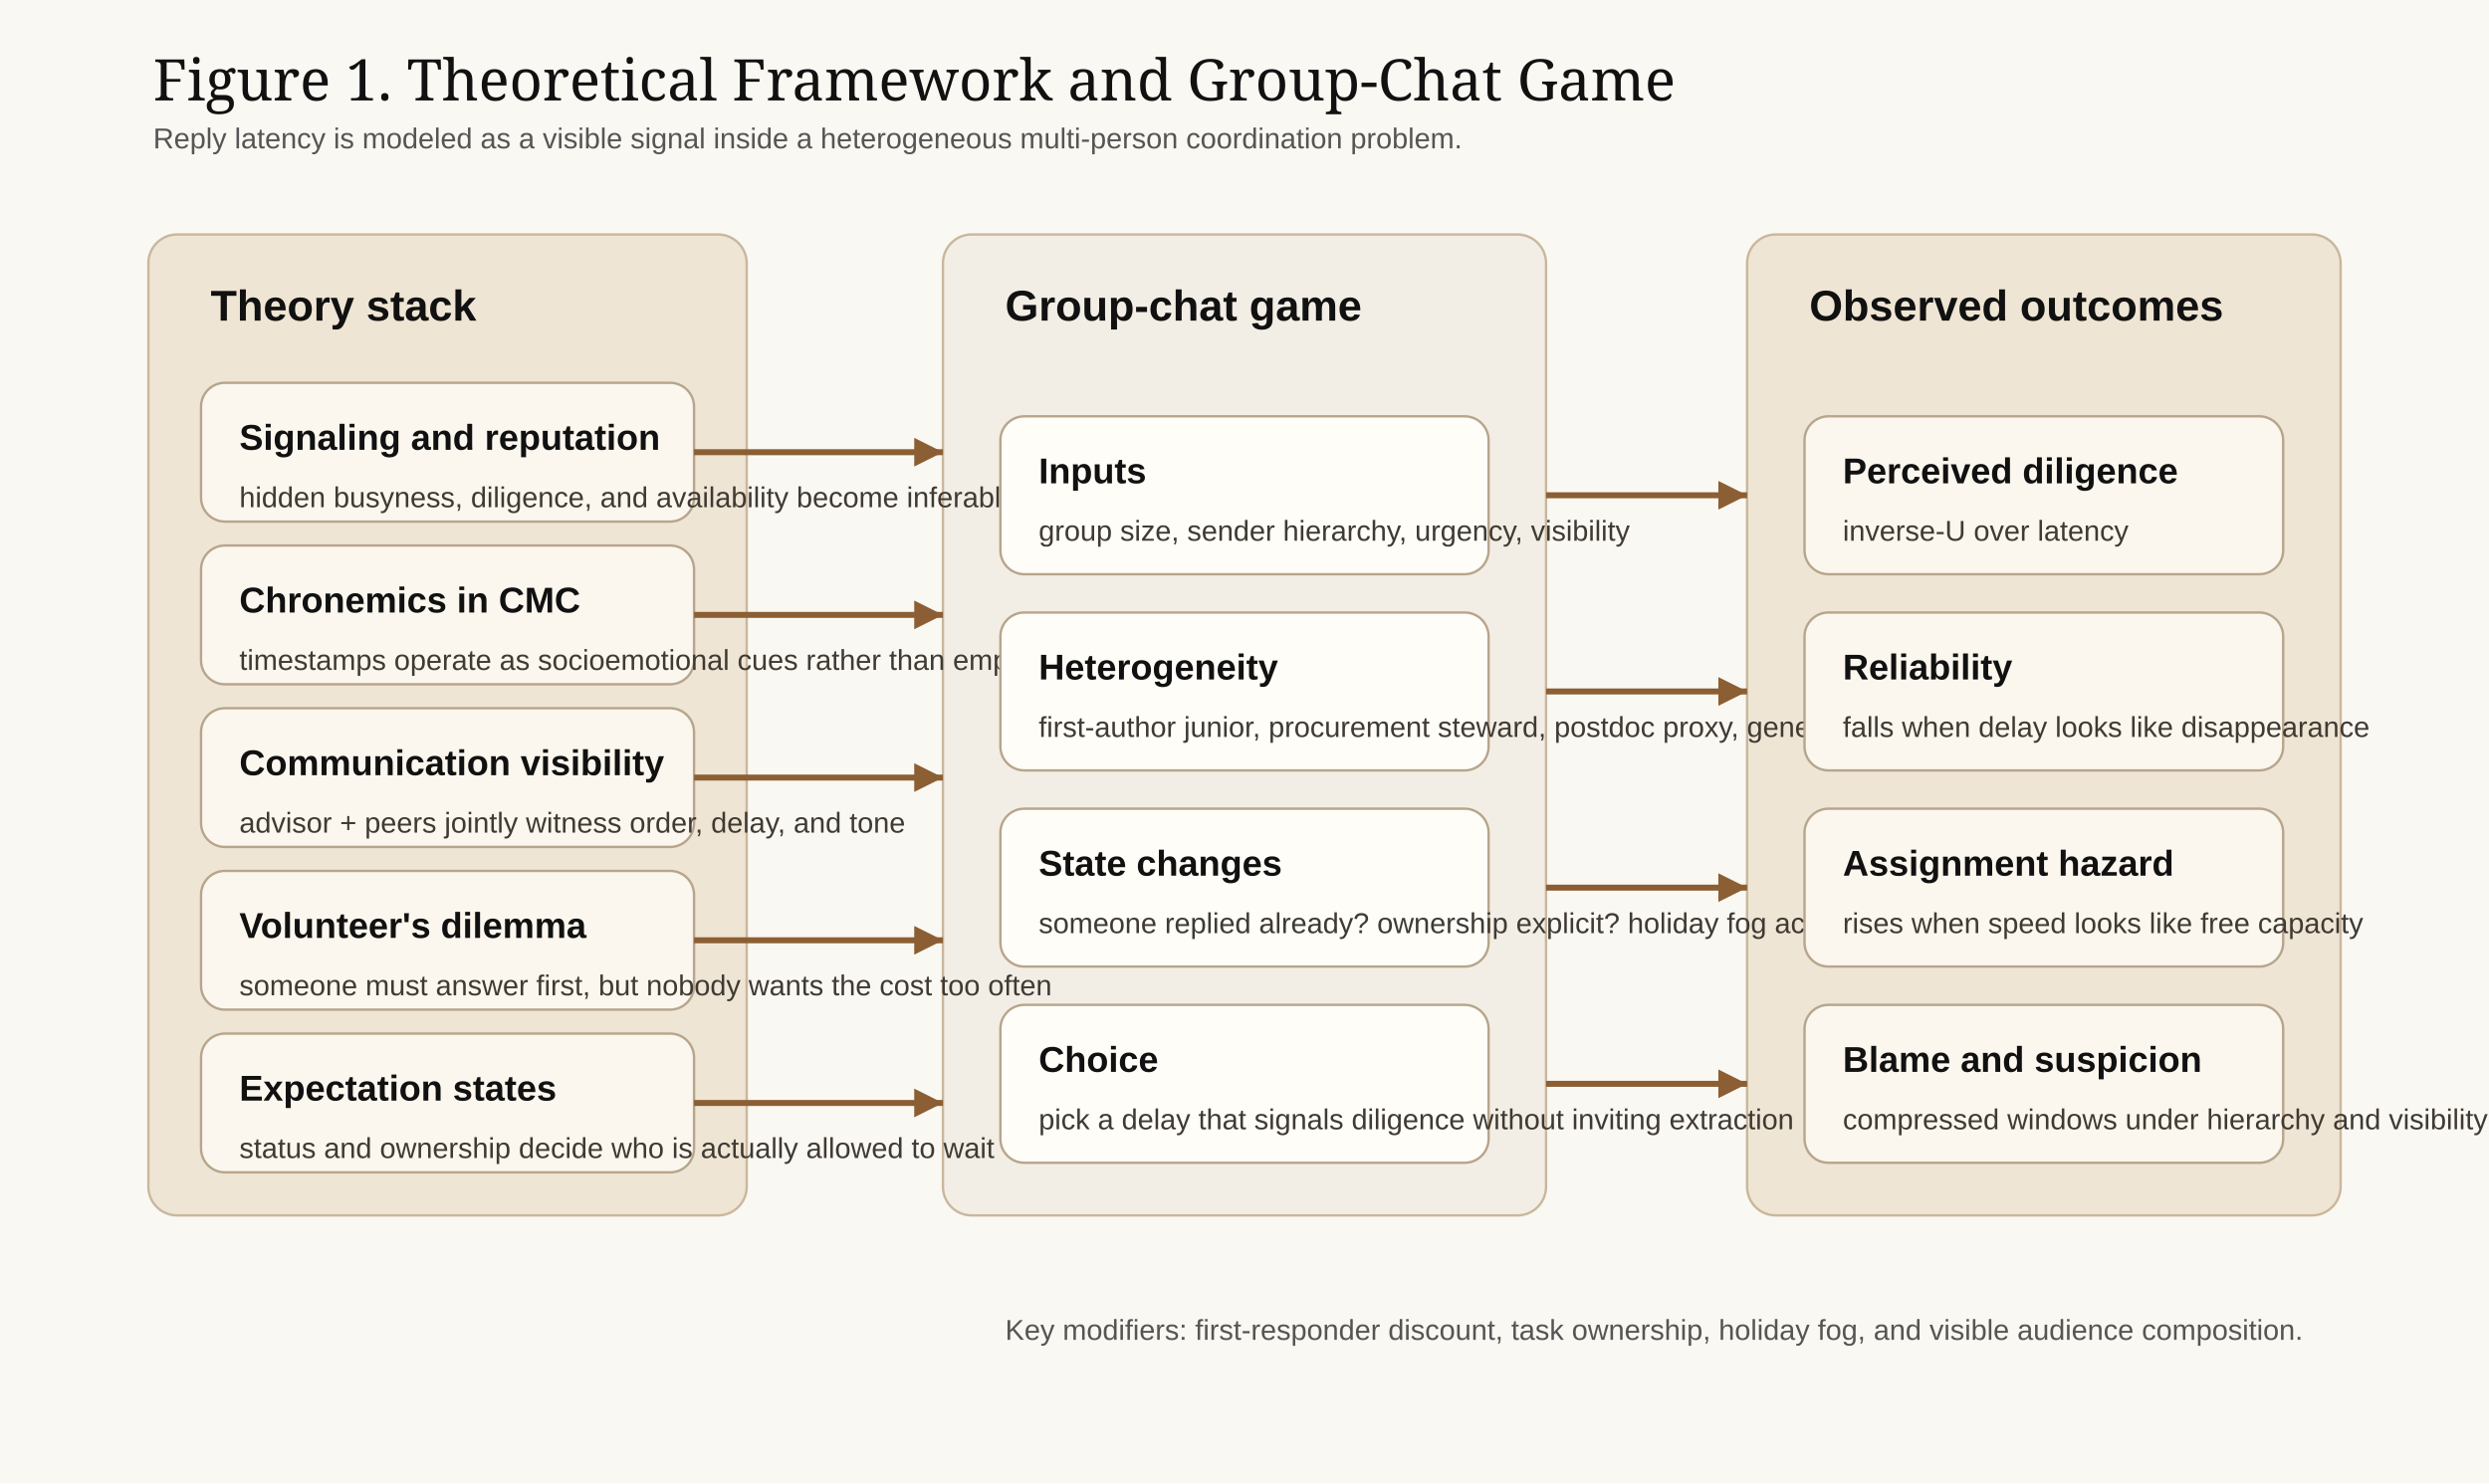
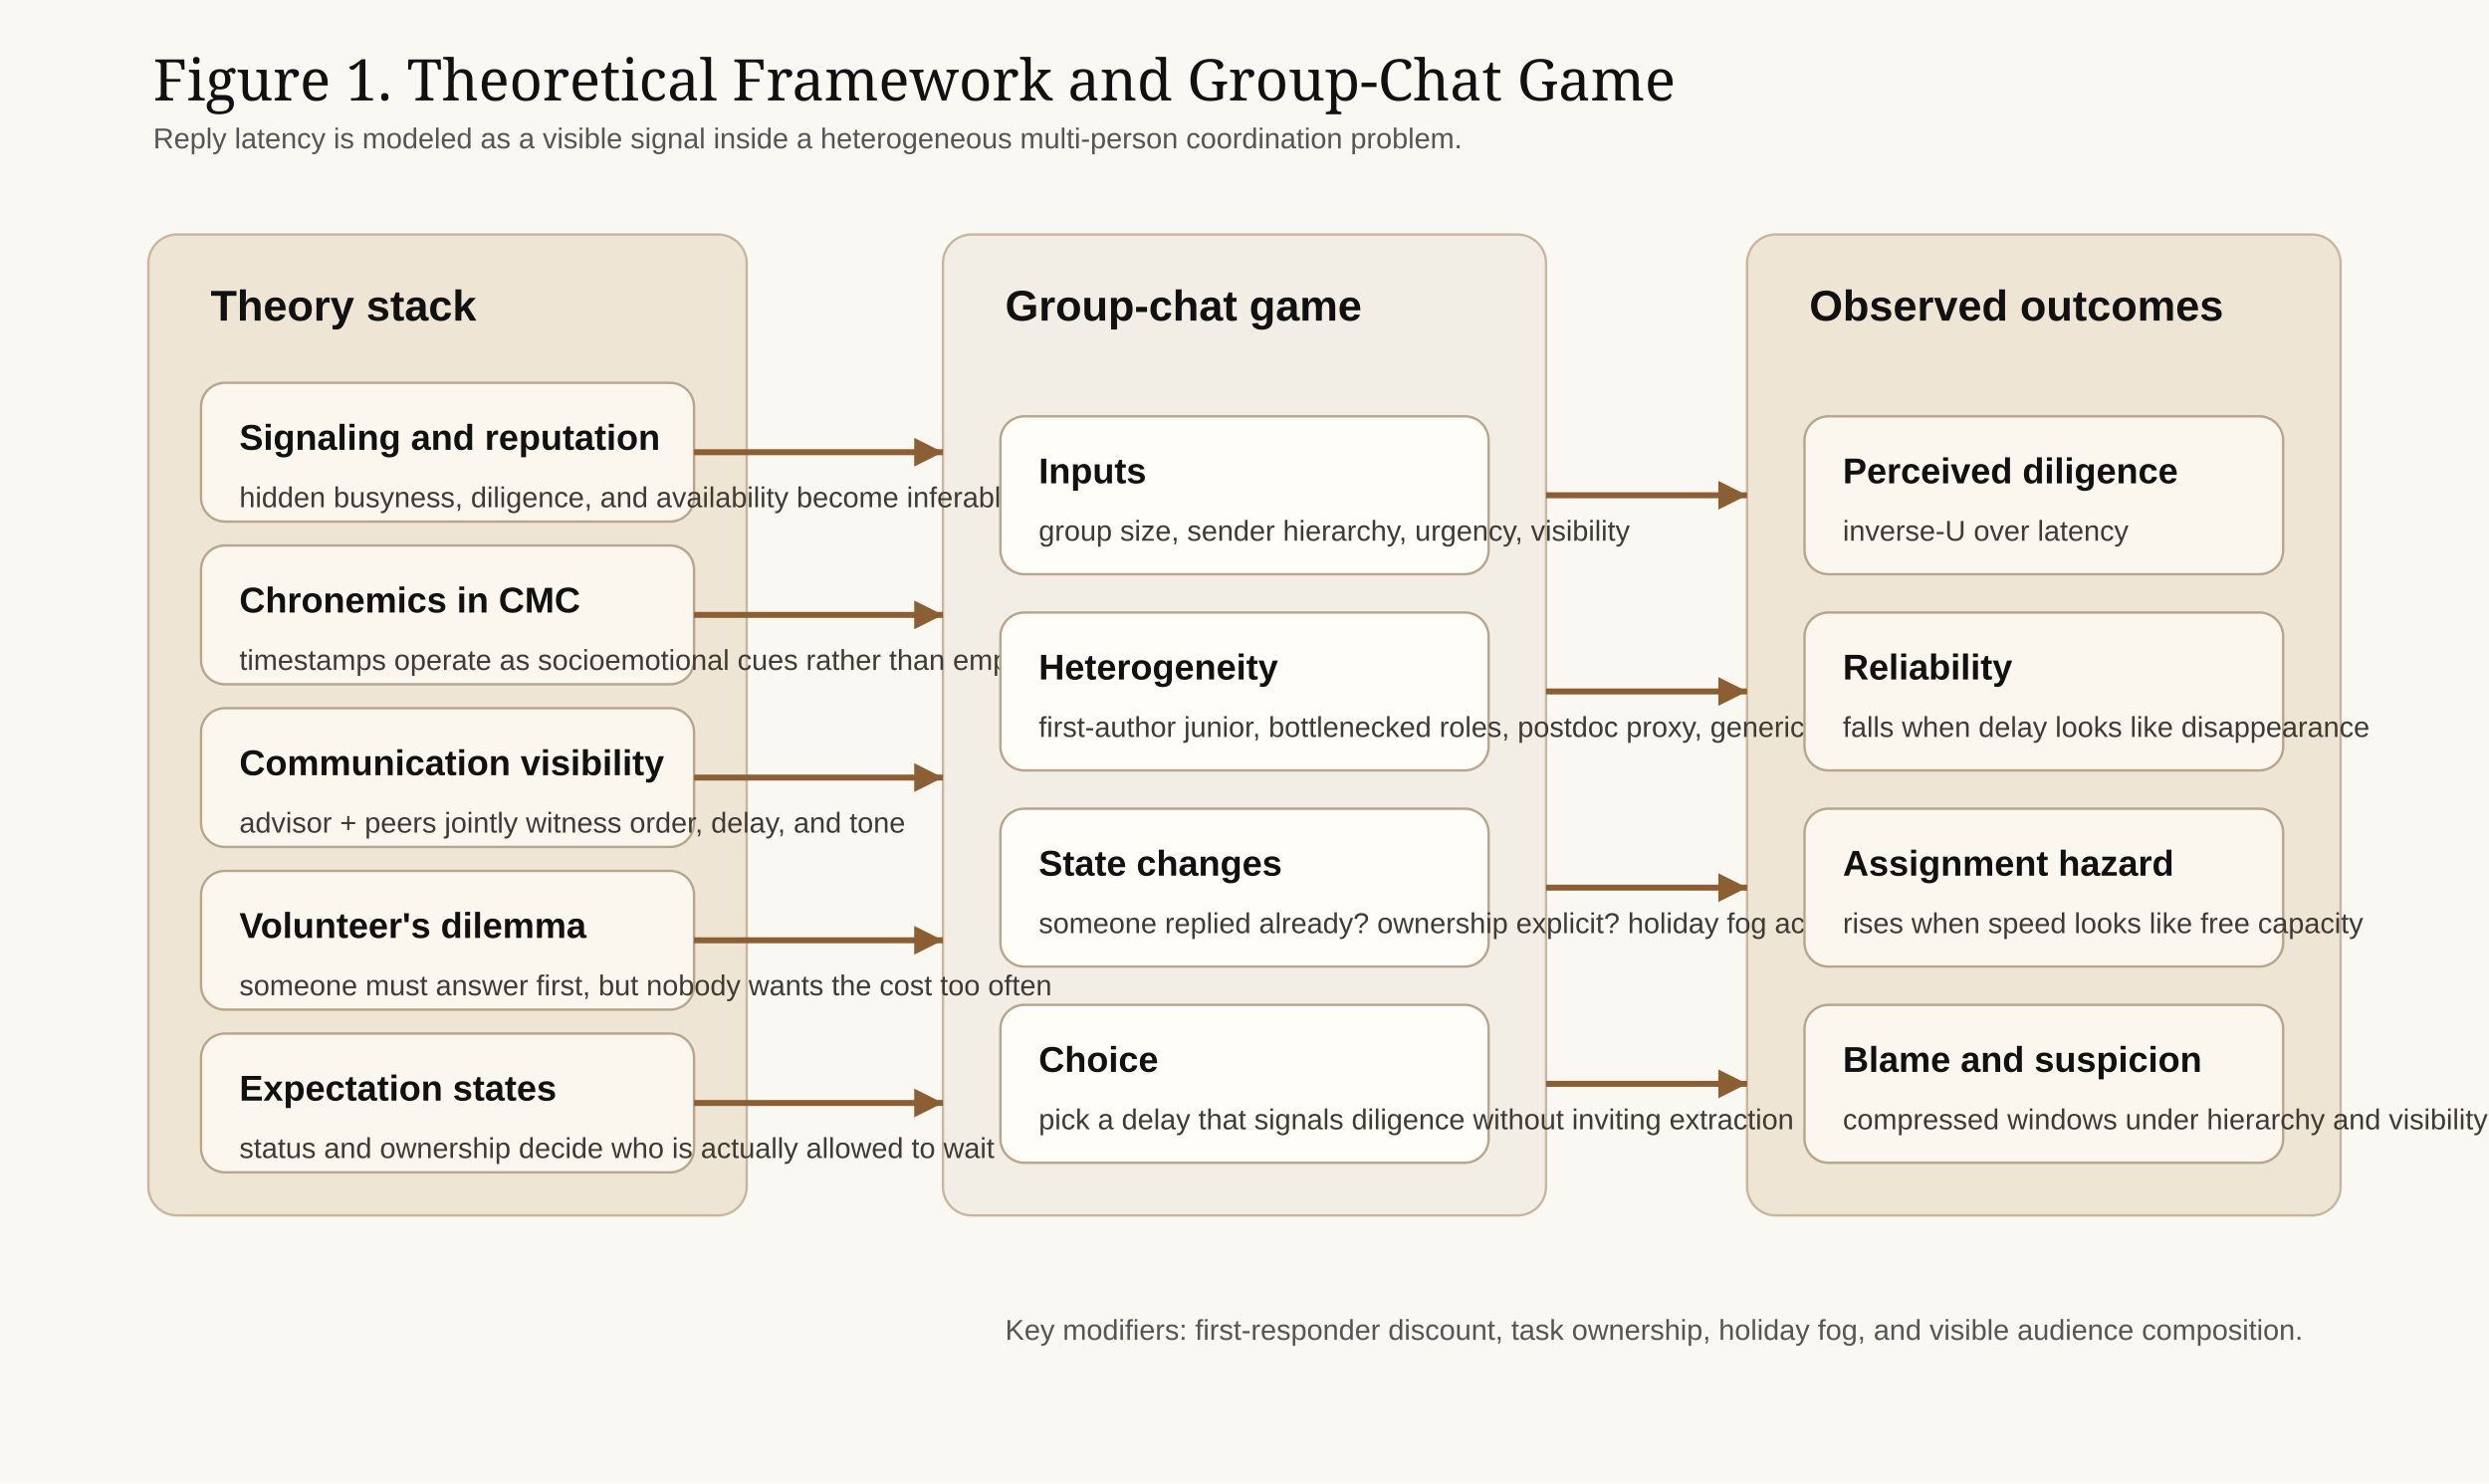
<svg xmlns="http://www.w3.org/2000/svg" width="1040" height="620" viewBox="0 0 1040 620">
  <rect width="100%" height="100%" fill="#faf8f2" />
  <text x="64" y="42" font-family="Georgia, serif" font-size="24" fill="#111">Figure 1. Theoretical Framework and Group-Chat Game</text>
  <text x="64" y="62" font-family="Arial, sans-serif" font-size="12" fill="#555">Reply latency is modeled as a visible signal inside a heterogeneous multi-person coordination problem.</text>
  <rect x="62" y="98" width="250" height="410" rx="12" fill="#efe5d4" stroke="#c9b79d" />
  <rect x="394" y="98" width="252" height="410" rx="12" fill="#f3eee5" stroke="#c9b79d" />
  <rect x="730" y="98" width="248" height="410" rx="12" fill="#efe5d4" stroke="#c9b79d" />
  <text x="88" y="134" font-family="Arial, sans-serif" font-size="18" font-weight="700" fill="#111">Theory stack</text>
  <text x="420" y="134" font-family="Arial, sans-serif" font-size="18" font-weight="700" fill="#111">Group-chat game</text>
  <text x="756" y="134" font-family="Arial, sans-serif" font-size="18" font-weight="700" fill="#111">Observed outcomes</text>
  <rect x="84" y="160" width="206" height="58" rx="10" fill="#fbf7ee" stroke="#b7a58c" />
  <text x="100" y="188" font-family="Arial, sans-serif" font-size="15" font-weight="700" fill="#111">Signaling and reputation</text>
  <text x="100" y="212" font-family="Arial, sans-serif" font-size="12" fill="#3f3a33">hidden busyness, diligence, and availability become inferable from delay</text>
  <rect x="84" y="228" width="206" height="58" rx="10" fill="#fbf7ee" stroke="#b7a58c" />
  <text x="100" y="256" font-family="Arial, sans-serif" font-size="15" font-weight="700" fill="#111">Chronemics in CMC</text>
  <text x="100" y="280" font-family="Arial, sans-serif" font-size="12" fill="#3f3a33">timestamps operate as socioemotional cues rather than empty intervals</text>
  <rect x="84" y="296" width="206" height="58" rx="10" fill="#fbf7ee" stroke="#b7a58c" />
  <text x="100" y="324" font-family="Arial, sans-serif" font-size="15" font-weight="700" fill="#111">Communication visibility</text>
  <text x="100" y="348" font-family="Arial, sans-serif" font-size="12" fill="#3f3a33">advisor + peers jointly witness order, delay, and tone</text>
  <rect x="84" y="364" width="206" height="58" rx="10" fill="#fbf7ee" stroke="#b7a58c" />
  <text x="100" y="392" font-family="Arial, sans-serif" font-size="15" font-weight="700" fill="#111">Volunteer's dilemma</text>
  <text x="100" y="416" font-family="Arial, sans-serif" font-size="12" fill="#3f3a33">someone must answer first, but nobody wants the cost too often</text>
  <rect x="84" y="432" width="206" height="58" rx="10" fill="#fbf7ee" stroke="#b7a58c" />
  <text x="100" y="460" font-family="Arial, sans-serif" font-size="15" font-weight="700" fill="#111">Expectation states</text>
  <text x="100" y="484" font-family="Arial, sans-serif" font-size="12" fill="#3f3a33">status and ownership decide who is actually allowed to wait</text>
  <rect x="418" y="174" width="204" height="66" rx="10" fill="#fffdf8" stroke="#b7a58c" />
  <text x="434" y="202" font-family="Arial, sans-serif" font-size="15" font-weight="700" fill="#111">Inputs</text>
  <text x="434" y="226" font-family="Arial, sans-serif" font-size="12" fill="#3f3a33">group size, sender hierarchy, urgency, visibility</text>
  <rect x="418" y="256" width="204" height="66" rx="10" fill="#fffdf8" stroke="#b7a58c" />
  <text x="434" y="284" font-family="Arial, sans-serif" font-size="15" font-weight="700" fill="#111">Heterogeneity</text>
-   <text x="434" y="308" font-family="Arial, sans-serif" font-size="12" fill="#3f3a33">first-author junior, procurement steward, postdoc proxy, generic bystander</text>
+   <text x="434" y="308" font-family="Arial, sans-serif" font-size="12" fill="#3f3a33">first-author junior, bottlenecked roles, postdoc proxy, generic bystander</text>
  <rect x="418" y="338" width="204" height="66" rx="10" fill="#fffdf8" stroke="#b7a58c" />
  <text x="434" y="366" font-family="Arial, sans-serif" font-size="15" font-weight="700" fill="#111">State changes</text>
  <text x="434" y="390" font-family="Arial, sans-serif" font-size="12" fill="#3f3a33">someone replied already? ownership explicit? holiday fog active?</text>
  <rect x="418" y="420" width="204" height="66" rx="10" fill="#fffdf8" stroke="#b7a58c" />
  <text x="434" y="448" font-family="Arial, sans-serif" font-size="15" font-weight="700" fill="#111">Choice</text>
  <text x="434" y="472" font-family="Arial, sans-serif" font-size="12" fill="#3f3a33">pick a delay that signals diligence without inviting extraction</text>
  <rect x="754" y="174" width="200" height="66" rx="10" fill="#fbf7ee" stroke="#b7a58c" />
  <text x="770" y="202" font-family="Arial, sans-serif" font-size="15" font-weight="700" fill="#111">Perceived diligence</text>
  <text x="770" y="226" font-family="Arial, sans-serif" font-size="12" fill="#3f3a33">inverse-U over latency</text>
  <rect x="754" y="256" width="200" height="66" rx="10" fill="#fbf7ee" stroke="#b7a58c" />
  <text x="770" y="284" font-family="Arial, sans-serif" font-size="15" font-weight="700" fill="#111">Reliability</text>
  <text x="770" y="308" font-family="Arial, sans-serif" font-size="12" fill="#3f3a33">falls when delay looks like disappearance</text>
  <rect x="754" y="338" width="200" height="66" rx="10" fill="#fbf7ee" stroke="#b7a58c" />
  <text x="770" y="366" font-family="Arial, sans-serif" font-size="15" font-weight="700" fill="#111">Assignment hazard</text>
  <text x="770" y="390" font-family="Arial, sans-serif" font-size="12" fill="#3f3a33">rises when speed looks like free capacity</text>
  <rect x="754" y="420" width="200" height="66" rx="10" fill="#fbf7ee" stroke="#b7a58c" />
  <text x="770" y="448" font-family="Arial, sans-serif" font-size="15" font-weight="700" fill="#111">Blame and suspicion</text>
  <text x="770" y="472" font-family="Arial, sans-serif" font-size="12" fill="#3f3a33">compressed windows under hierarchy and visibility</text>
  <line x1="290" y1="189" x2="394" y2="189" stroke="#8b5e34" stroke-width="2.5" />
  <polygon points="394,189 382,183 382,195" fill="#8b5e34" />
  <line x1="290" y1="257" x2="394" y2="257" stroke="#8b5e34" stroke-width="2.5" />
  <polygon points="394,257 382,251 382,263" fill="#8b5e34" />
  <line x1="290" y1="325" x2="394" y2="325" stroke="#8b5e34" stroke-width="2.5" />
  <polygon points="394,325 382,319 382,331" fill="#8b5e34" />
  <line x1="290" y1="393" x2="394" y2="393" stroke="#8b5e34" stroke-width="2.5" />
  <polygon points="394,393 382,387 382,399" fill="#8b5e34" />
  <line x1="290" y1="461" x2="394" y2="461" stroke="#8b5e34" stroke-width="2.5" />
  <polygon points="394,461 382,455 382,467" fill="#8b5e34" />
  <line x1="646" y1="207" x2="730" y2="207" stroke="#8b5e34" stroke-width="2.5" />
  <polygon points="730,207 718,201 718,213" fill="#8b5e34" />
  <line x1="646" y1="289" x2="730" y2="289" stroke="#8b5e34" stroke-width="2.5" />
  <polygon points="730,289 718,283 718,295" fill="#8b5e34" />
  <line x1="646" y1="371" x2="730" y2="371" stroke="#8b5e34" stroke-width="2.5" />
  <polygon points="730,371 718,365 718,377" fill="#8b5e34" />
  <line x1="646" y1="453" x2="730" y2="453" stroke="#8b5e34" stroke-width="2.5" />
  <polygon points="730,453 718,447 718,459" fill="#8b5e34" />
  <text x="420" y="560" font-family="Arial, sans-serif" font-size="12" fill="#555">Key modifiers: first-responder discount, task ownership, holiday fog, and visible audience composition.</text>
</svg>
